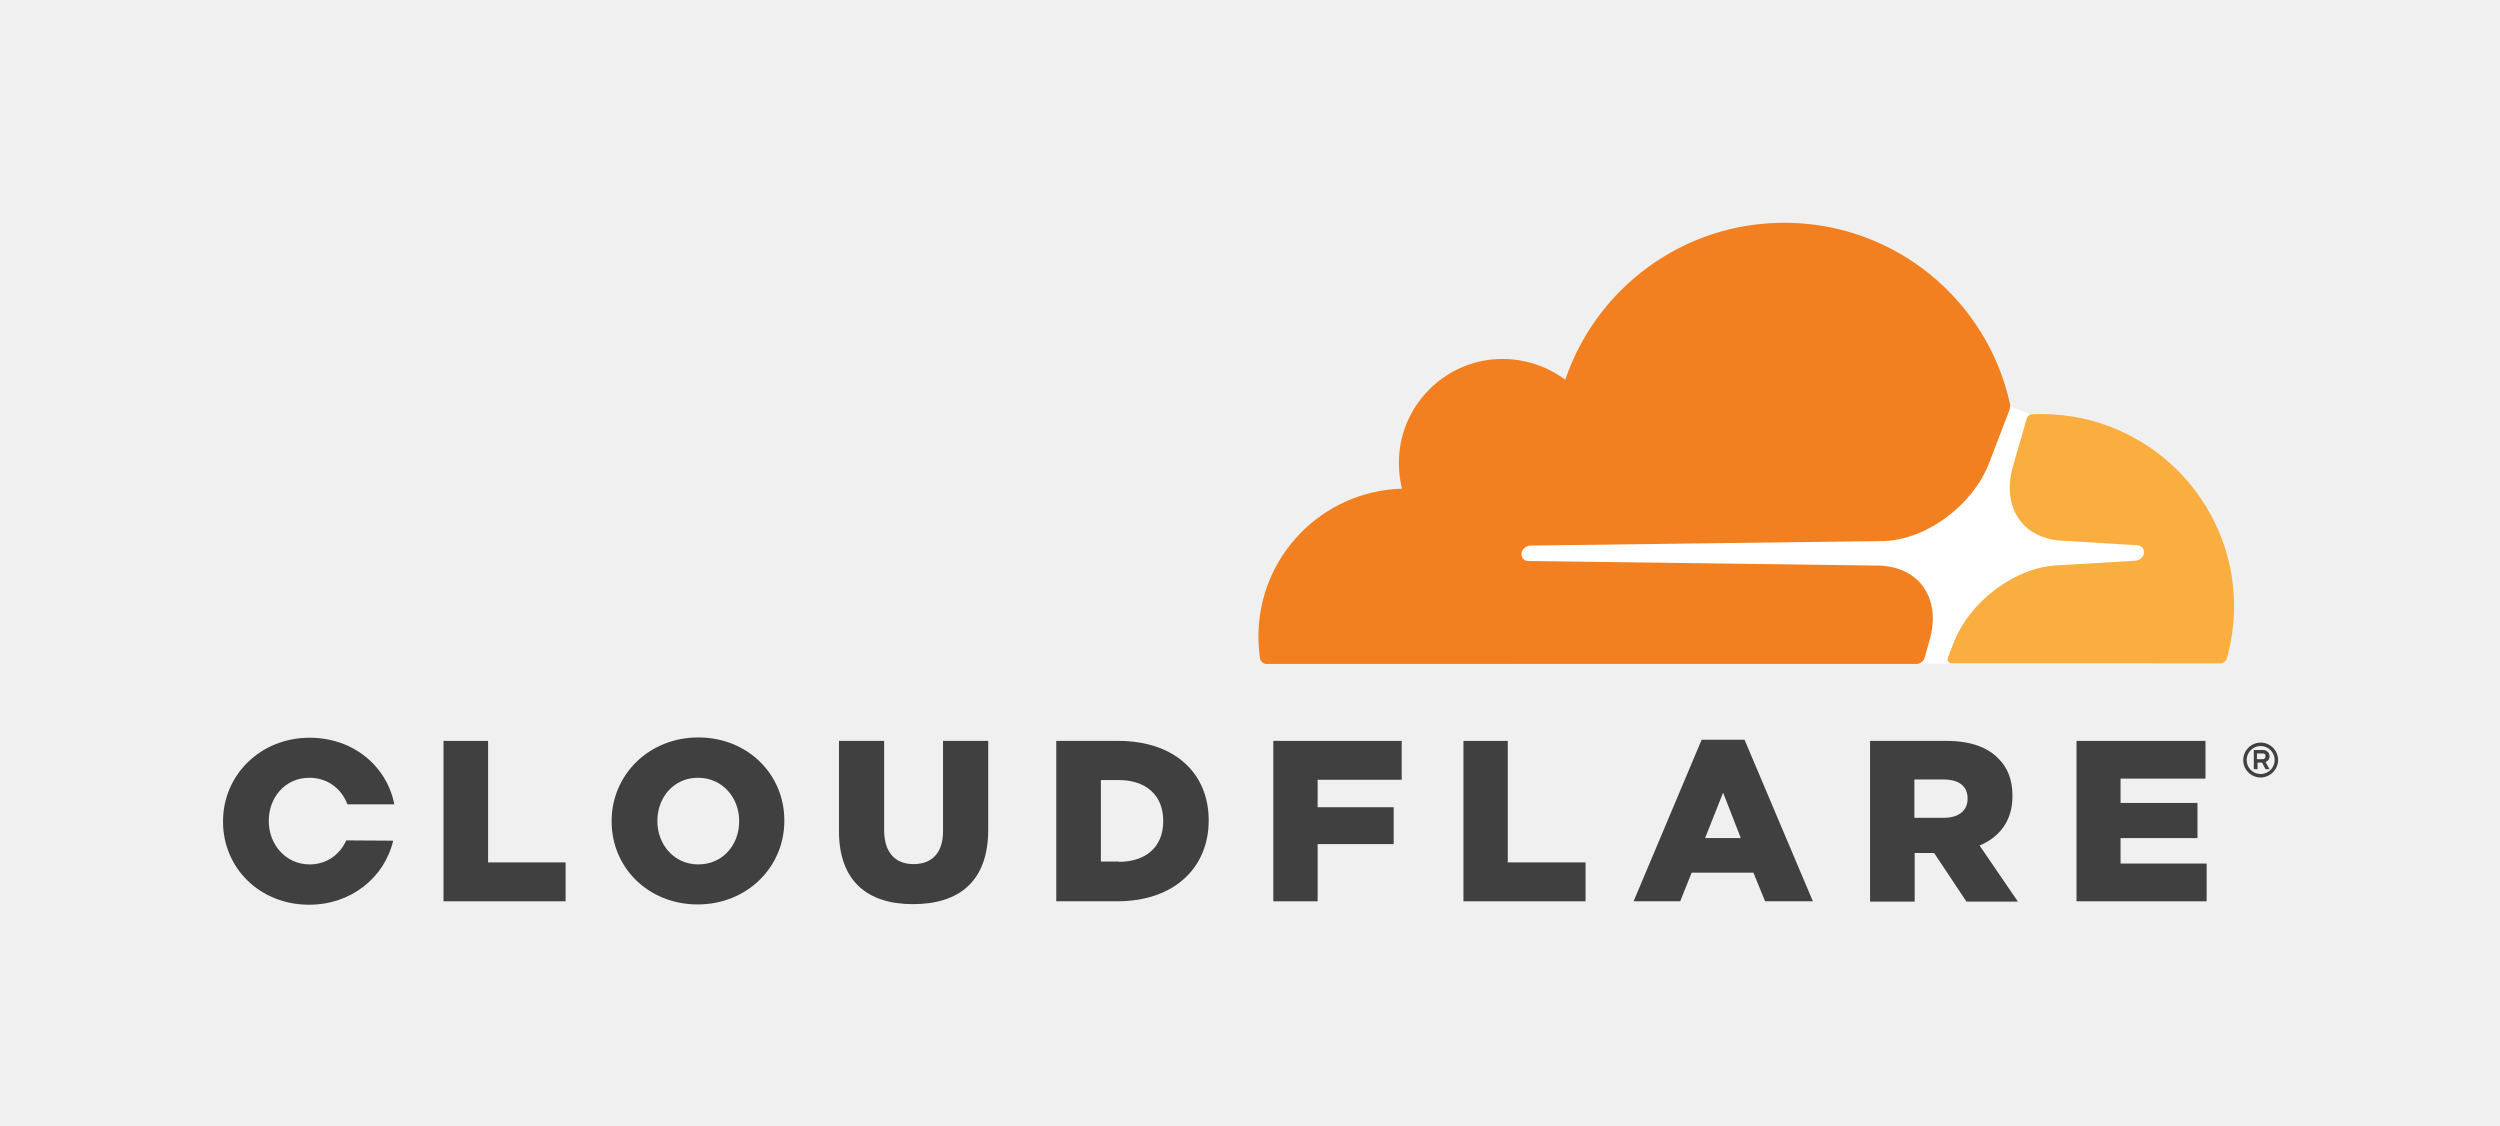
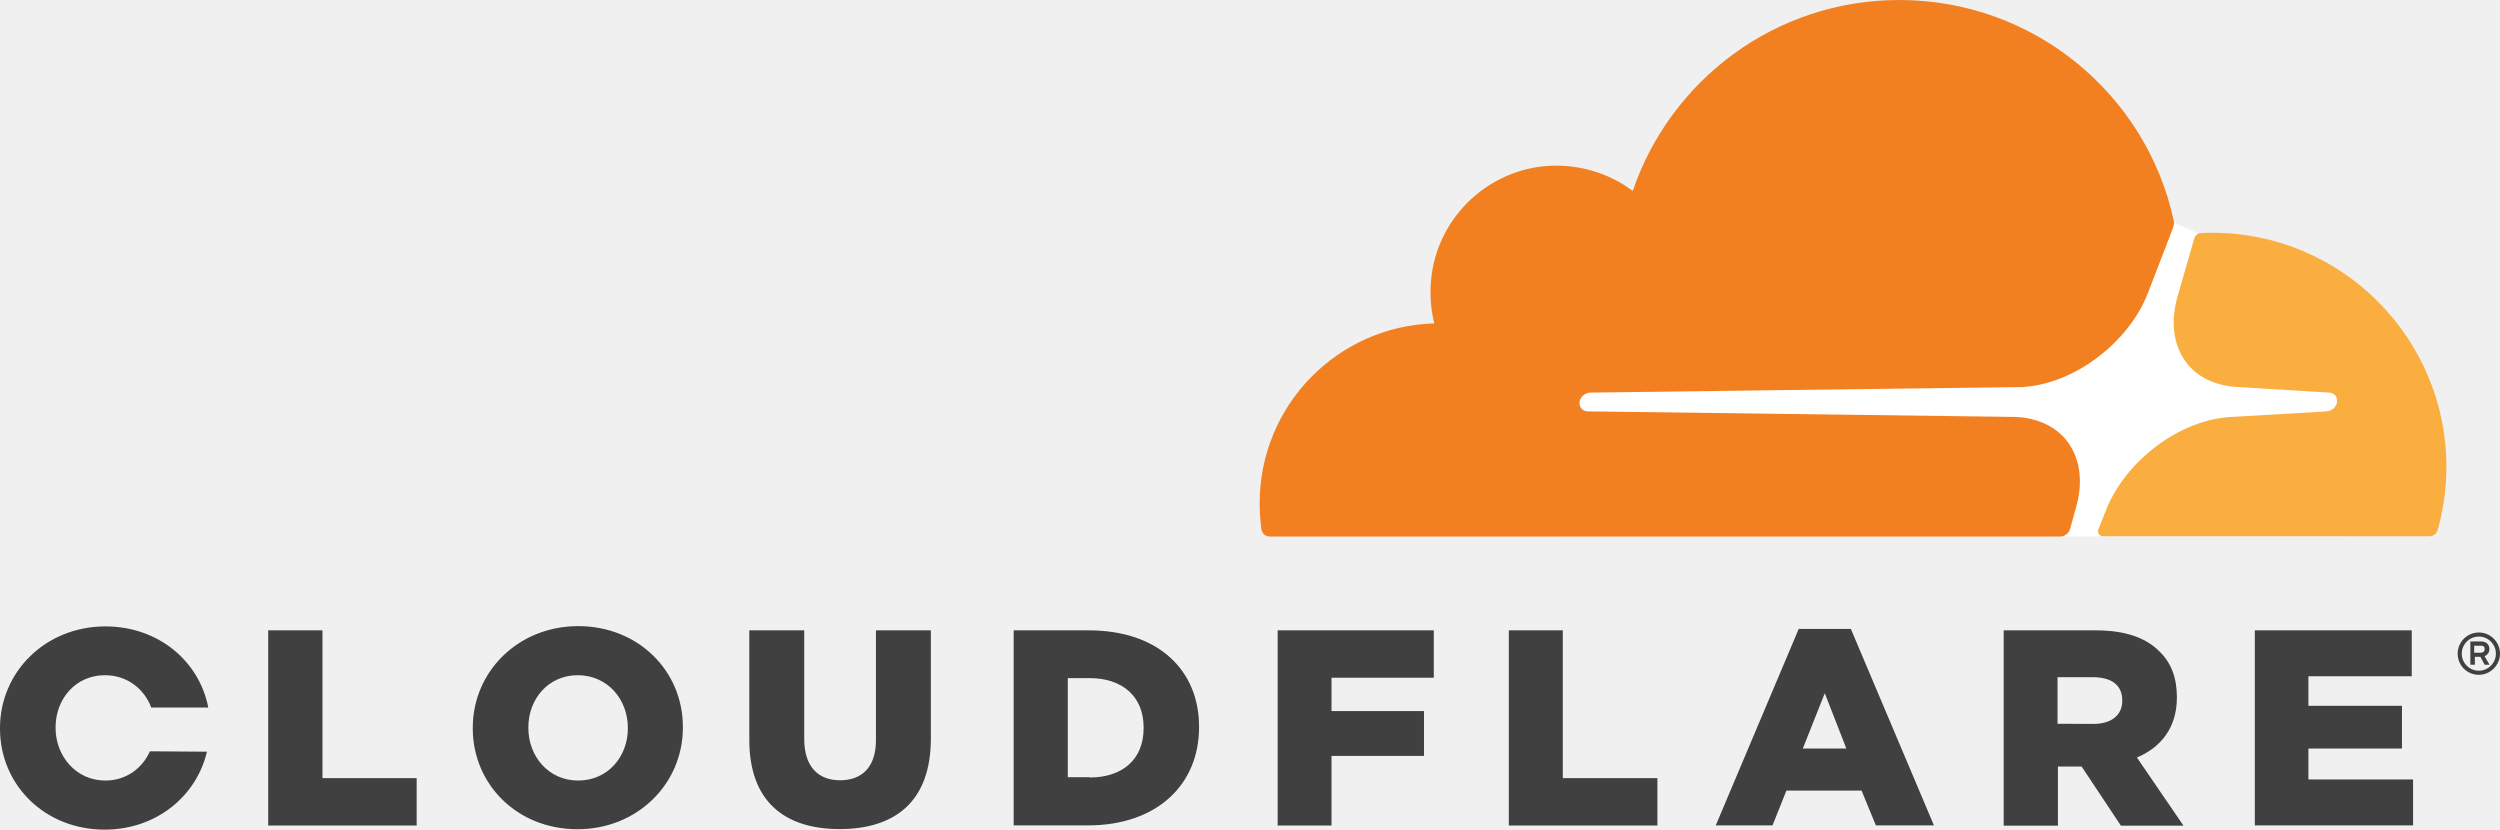
- <svg xmlns="http://www.w3.org/2000/svg" version="1.1" id="Layer_1" x="0px" y="0px" viewBox="0 0 874.3 393.7" style="enable-background:new 0 0 874.3 393.7;" xml:space="preserve">
-   <style type="text/css">
- 	.st0{fill:#404041;}
- 	.st1{fill:#FFFFFF;}
- 	.st2{fill:#F38020;}
- 	.st3{fill:#FAAE40;}
- </style>
-   <g>
-     <path class="st0" d="M790.6,271.9c-3.4,0-6.1-2.7-6.1-6.1c0-3.3,2.7-6.1,6.1-6.1c3.3,0,6.1,2.7,6.1,6.1   C796.7,269.1,793.9,271.9,790.6,271.9 M790.6,260.9c-2.7,0-4.9,2.2-4.9,4.9c0,2.7,2.2,4.9,4.9,4.9c2.7,0,4.9-2.2,4.9-4.9   C795.5,263.1,793.3,260.9,790.6,260.9 M793.7,269h-1.4l-1.2-2.3h-1.6v2.3h-1.3v-6.7h3.2c1.4,0,2.3,0.9,2.3,2.2c0,1-0.6,1.7-1.4,2   L793.7,269z M791.3,265.5c0.5,0,1-0.3,1-1c0-0.8-0.4-1-1-1h-2v2L791.3,265.5L791.3,265.5z" />
-     <polygon class="st0" points="155.1,259.1 170.7,259.1 170.7,301.6 197.8,301.6 197.8,315.2 155.1,315.2  " />
-     <path class="st0" d="M213.9,287.3v-0.2c0-16.1,13-29.2,30.3-29.2s30.1,12.9,30.1,29v0.2c0,16.1-13,29.2-30.3,29.2   C226.7,316.3,213.9,303.4,213.9,287.3 M258.5,287.3v-0.2c0-8.1-5.8-15.1-14.4-15.1c-8.5,0-14.2,6.9-14.2,15v0.2   c0,8.1,5.8,15.1,14.3,15.1C252.8,302.3,258.5,295.4,258.5,287.3" />
-     <path class="st0" d="M293.4,290.6v-31.5h15.8v31.2c0,8.1,4.1,11.9,10.3,11.9s10.3-3.7,10.3-11.5v-31.6h15.8v31.1   c0,18.1-10.3,26-26.3,26C303.4,316.2,293.4,308.2,293.4,290.6" />
-     <path class="st0" d="M369.4,259.1H391c20,0,31.7,11.5,31.7,27.7v0.2c0,16.2-11.8,28.2-32,28.2h-21.3L369.4,259.1L369.4,259.1z    M391.3,301.4c9.3,0,15.5-5.1,15.5-14.2v-0.2c0-9-6.2-14.2-15.5-14.2H385v28.5H391.3z" />
-     <polygon class="st0" points="445.3,259.1 490.2,259.1 490.2,272.7 460.8,272.7 460.8,282.3 487.4,282.3 487.4,295.2 460.8,295.2    460.8,315.2 445.3,315.2  " />
-     <polygon class="st0" points="511.8,259.1 527.3,259.1 527.3,301.6 554.5,301.6 554.5,315.2 511.8,315.2  " />
-     <path class="st0" d="M595.1,258.7h15l23.9,56.5h-16.7l-4.1-10h-21.6l-4,10h-16.3L595.1,258.7z M608.8,293.1l-6.2-15.9l-6.3,15.9   H608.8z" />
-     <path class="st0" d="M654,259.1h26.5c8.6,0,14.5,2.2,18.3,6.1c3.3,3.2,5,7.5,5,13.1v0.2c0,8.6-4.6,14.3-11.5,17.2l13.4,19.6h-18   l-11.3-17h-6.8v17H654L654,259.1L654,259.1z M679.8,286c5.3,0,8.3-2.6,8.3-6.6v-0.2c0-4.4-3.2-6.6-8.4-6.6h-10.2V286L679.8,286   L679.8,286z" />
-     <polygon class="st0" points="726.2,259.1 771.3,259.1 771.3,272.3 741.6,272.3 741.6,280.8 768.5,280.8 768.5,293.1 741.6,293.1    741.6,302 771.7,302 771.7,315.2 726.2,315.2  " />
-     <path class="st0" d="M121.1,293.9c-2.2,4.9-6.8,8.4-12.8,8.4c-8.5,0-14.3-7.1-14.3-15.1V287c0-8.1,5.7-15,14.2-15   c6.4,0,11.3,3.9,13.3,9.3h16.4c-2.6-13.4-14.4-23.3-29.6-23.3c-17.3,0-30.3,13.1-30.3,29.2v0.2c0,16.1,12.8,29,30.1,29   c14.8,0,26.4-9.6,29.4-22.4L121.1,293.9L121.1,293.9z" />
-     <g>
-       <polygon class="st1" points="752.9,169.6 710,145 702.6,141.8 527.1,143 527.1,232.1 752.9,232.1   " />
-       <path class="st2" d="M674.8,223.9c2.1-7.2,1.3-13.8-2.2-18.7c-3.2-4.5-8.6-7.1-15.1-7.4l-123.1-1.6c-0.8,0-1.5-0.4-1.9-1    c-0.4-0.6-0.5-1.4-0.3-2.2c0.4-1.2,1.6-2.1,2.9-2.2l124.2-1.6c14.7-0.7,30.7-12.6,36.3-27.2l7.1-18.5c0.3-0.8,0.4-1.6,0.2-2.4    c-8-36.2-40.3-63.2-78.9-63.2c-35.6,0-65.8,23-76.6,54.9c-7-5.2-15.9-8-25.5-7.1c-17.1,1.7-30.8,15.4-32.5,32.5    c-0.4,4.4-0.1,8.7,0.9,12.7c-27.9,0.8-50.2,23.6-50.2,51.7c0,2.5,0.2,5,0.5,7.5c0.2,1.2,1.2,2.1,2.4,2.1l227.2,0    c1.3,0,2.5-0.9,2.9-2.2L674.8,223.9z" />
-       <path class="st3" d="M714,144.8c-1.1,0-2.3,0-3.4,0.1c-0.8,0-1.5,0.6-1.8,1.4l-4.8,16.7c-2.1,7.2-1.3,13.8,2.2,18.7    c3.2,4.5,8.6,7.1,15.1,7.4l26.2,1.6c0.8,0,1.5,0.4,1.9,1c0.4,0.6,0.5,1.5,0.3,2.2c-0.4,1.2-1.6,2.1-2.9,2.2l-27.3,1.6    c-14.8,0.7-30.7,12.6-36.3,27.2l-2,5.1c-0.4,1,0.3,2,1.4,2h93.8c1.1,0,2.1-0.7,2.4-1.8c1.6-5.8,2.5-11.9,2.5-18.2    C781.3,175,751.1,144.8,714,144.8" />
-     </g>
-   </g>
+ <svg xmlns="http://www.w3.org/2000/svg" version="1.2" baseProfile="tiny" viewBox="0 0 1889.4 627">
+   <path fill="#404041" d="M1873.4 510c-8.9 0-16-7.1-16-16 0-8.7 7.1-16 16-16 8.7 0 16 7.1 16 16 0 8.7-7.3 16-16 16m0-28.9c-7.1 0-12.9 5.8-12.9 12.9s5.8 12.9 12.9 12.9 12.9-5.8 12.9-12.9-5.8-12.9-12.9-12.9m8.1 21.3h-3.7l-3.2-6h-4.2v6h-3.4v-17.6h8.4c3.7 0 6 2.4 6 5.8 0 2.6-1.6 4.5-3.7 5.3l3.8 6.5zm-6.3-9.2c1.3 0 2.6-.8 2.6-2.6 0-2.1-1.1-2.6-2.6-2.6h-5.3v5.3h5.3zM202.7 476.4h41v111.7h71.2v35.8H202.7V476.4zm154.6 74.1v-.5c0-42.3 34.2-76.8 79.7-76.8s79.1 33.9 79.1 76.2v.5c0 42.3-34.2 76.8-79.7 76.8s-79.1-33.9-79.1-76.2m117.2 0v-.5c0-21.3-15.2-39.7-37.9-39.7-22.3 0-37.3 18.1-37.3 39.4v.5c0 21.3 15.2 39.7 37.6 39.7 22.6 0 37.6-18.1 37.6-39.4m91.8 8.7v-82.8h41.5v82c0 21.3 10.8 31.3 27.1 31.3S662 580 662 559.5v-83.1h41.5v81.8c0 47.6-27.1 68.4-69.1 68.4-41.8-.1-68.1-21.2-68.1-67.4m199.8-82.8h56.8c52.6 0 83.3 30.2 83.3 72.8v.5c0 42.6-31 74.1-84.1 74.1h-56V476.4zm57.5 111.2c24.4 0 40.7-13.4 40.7-37.3v-.5c0-23.7-16.3-37.3-40.7-37.3H807v74.9h16.6v.2zm142-111.2h118v35.8h-77.3v25.2h69.9v33.9h-69.9v52.6h-40.7V476.4zm174.8 0h40.7v111.7h71.5v35.8h-112.3V476.4zm219-1.1h39.4l62.8 148.5h-43.9l-10.8-26.3h-56.8l-10.5 26.3h-42.9l62.7-148.5zm36 90.4l-16.3-41.8-16.6 41.8h32.9zm118.9-89.3h69.7c22.6 0 38.1 5.8 48.1 16 8.7 8.4 13.1 19.7 13.1 34.4v.5c0 22.6-12.1 37.6-30.2 45.2l35.2 51.5h-47.3l-29.7-44.7h-17.9V624h-41V476.4zm67.8 70.7c13.9 0 21.8-6.8 21.8-17.4v-.5c0-11.6-8.4-17.4-22.1-17.4H1555V547l27.1.1zm122-70.7h118.6v34.7h-78.1v22.3h70.7v32.3h-70.7v23.4h79.1v34.7h-119.6V476.4zM113.3 567.8c-5.8 12.9-17.9 22.1-33.7 22.1-22.3 0-37.6-18.7-37.6-39.7v-.5c0-21.3 15-39.4 37.3-39.4 16.8 0 29.7 10.3 35 24.4h43.1c-6.8-35.2-37.9-61.3-77.8-61.3-45.4.1-79.6 34.5-79.6 76.8v.5C0 593.1 33.7 627 79.1 627c38.9 0 69.4-25.2 77.3-58.9l-43.1-.3z" />
+   <path fill="#FFF" d="M1774.3 241.1l-112.8-64.7-19.5-8.4-461.4 3.2v234.2h593.6l.1-164.3z" />
+   <path fill="#F38020" d="M1568.9 383.8c5.5-18.9 3.4-36.3-5.8-49.2-8.4-11.8-22.6-18.7-39.7-19.5l-323.6-4.2c-2.1 0-3.9-1.1-5-2.6-1.1-1.6-1.3-3.7-.8-5.8 1.1-3.2 4.2-5.5 7.6-5.8l326.5-4.2c38.6-1.8 80.7-33.1 95.4-71.5l18.7-48.6c.8-2.1 1.1-4.2.5-6.3C1621.8 71 1536.9 0 1435.4 0c-93.6 0-173 60.5-201.4 144.3-18.4-13.7-41.8-21-67-18.7-45 4.5-81 40.5-85.4 85.4-1.1 11.6-.3 22.9 2.4 33.4-73.3 2.1-132 62-132 135.9 0 6.6.5 13.1 1.3 19.7.5 3.2 3.2 5.5 6.3 5.5h597.3c3.4 0 6.6-2.4 7.6-5.8l4.4-15.9z" />
+   <path fill="#FAAE40" d="M1672 175.9c-2.9 0-6 0-8.9.3-2.1 0-3.9 1.6-4.7 3.7l-12.6 43.9c-5.5 18.9-3.4 36.3 5.8 49.2 8.4 11.8 22.6 18.7 39.7 19.5l68.9 4.2c2.1 0 3.9 1.1 5 2.6 1.1 1.6 1.3 3.9.8 5.8-1.1 3.2-4.2 5.5-7.6 5.8l-71.8 4.2c-38.9 1.8-80.7 33.1-95.4 71.5l-5.3 13.4c-1.1 2.6.8 5.3 3.7 5.3H1836c2.9 0 5.5-1.8 6.3-4.7 4.2-15.2 6.6-31.3 6.6-47.8 0-97.5-79.4-176.9-176.9-176.9" />
</svg>
